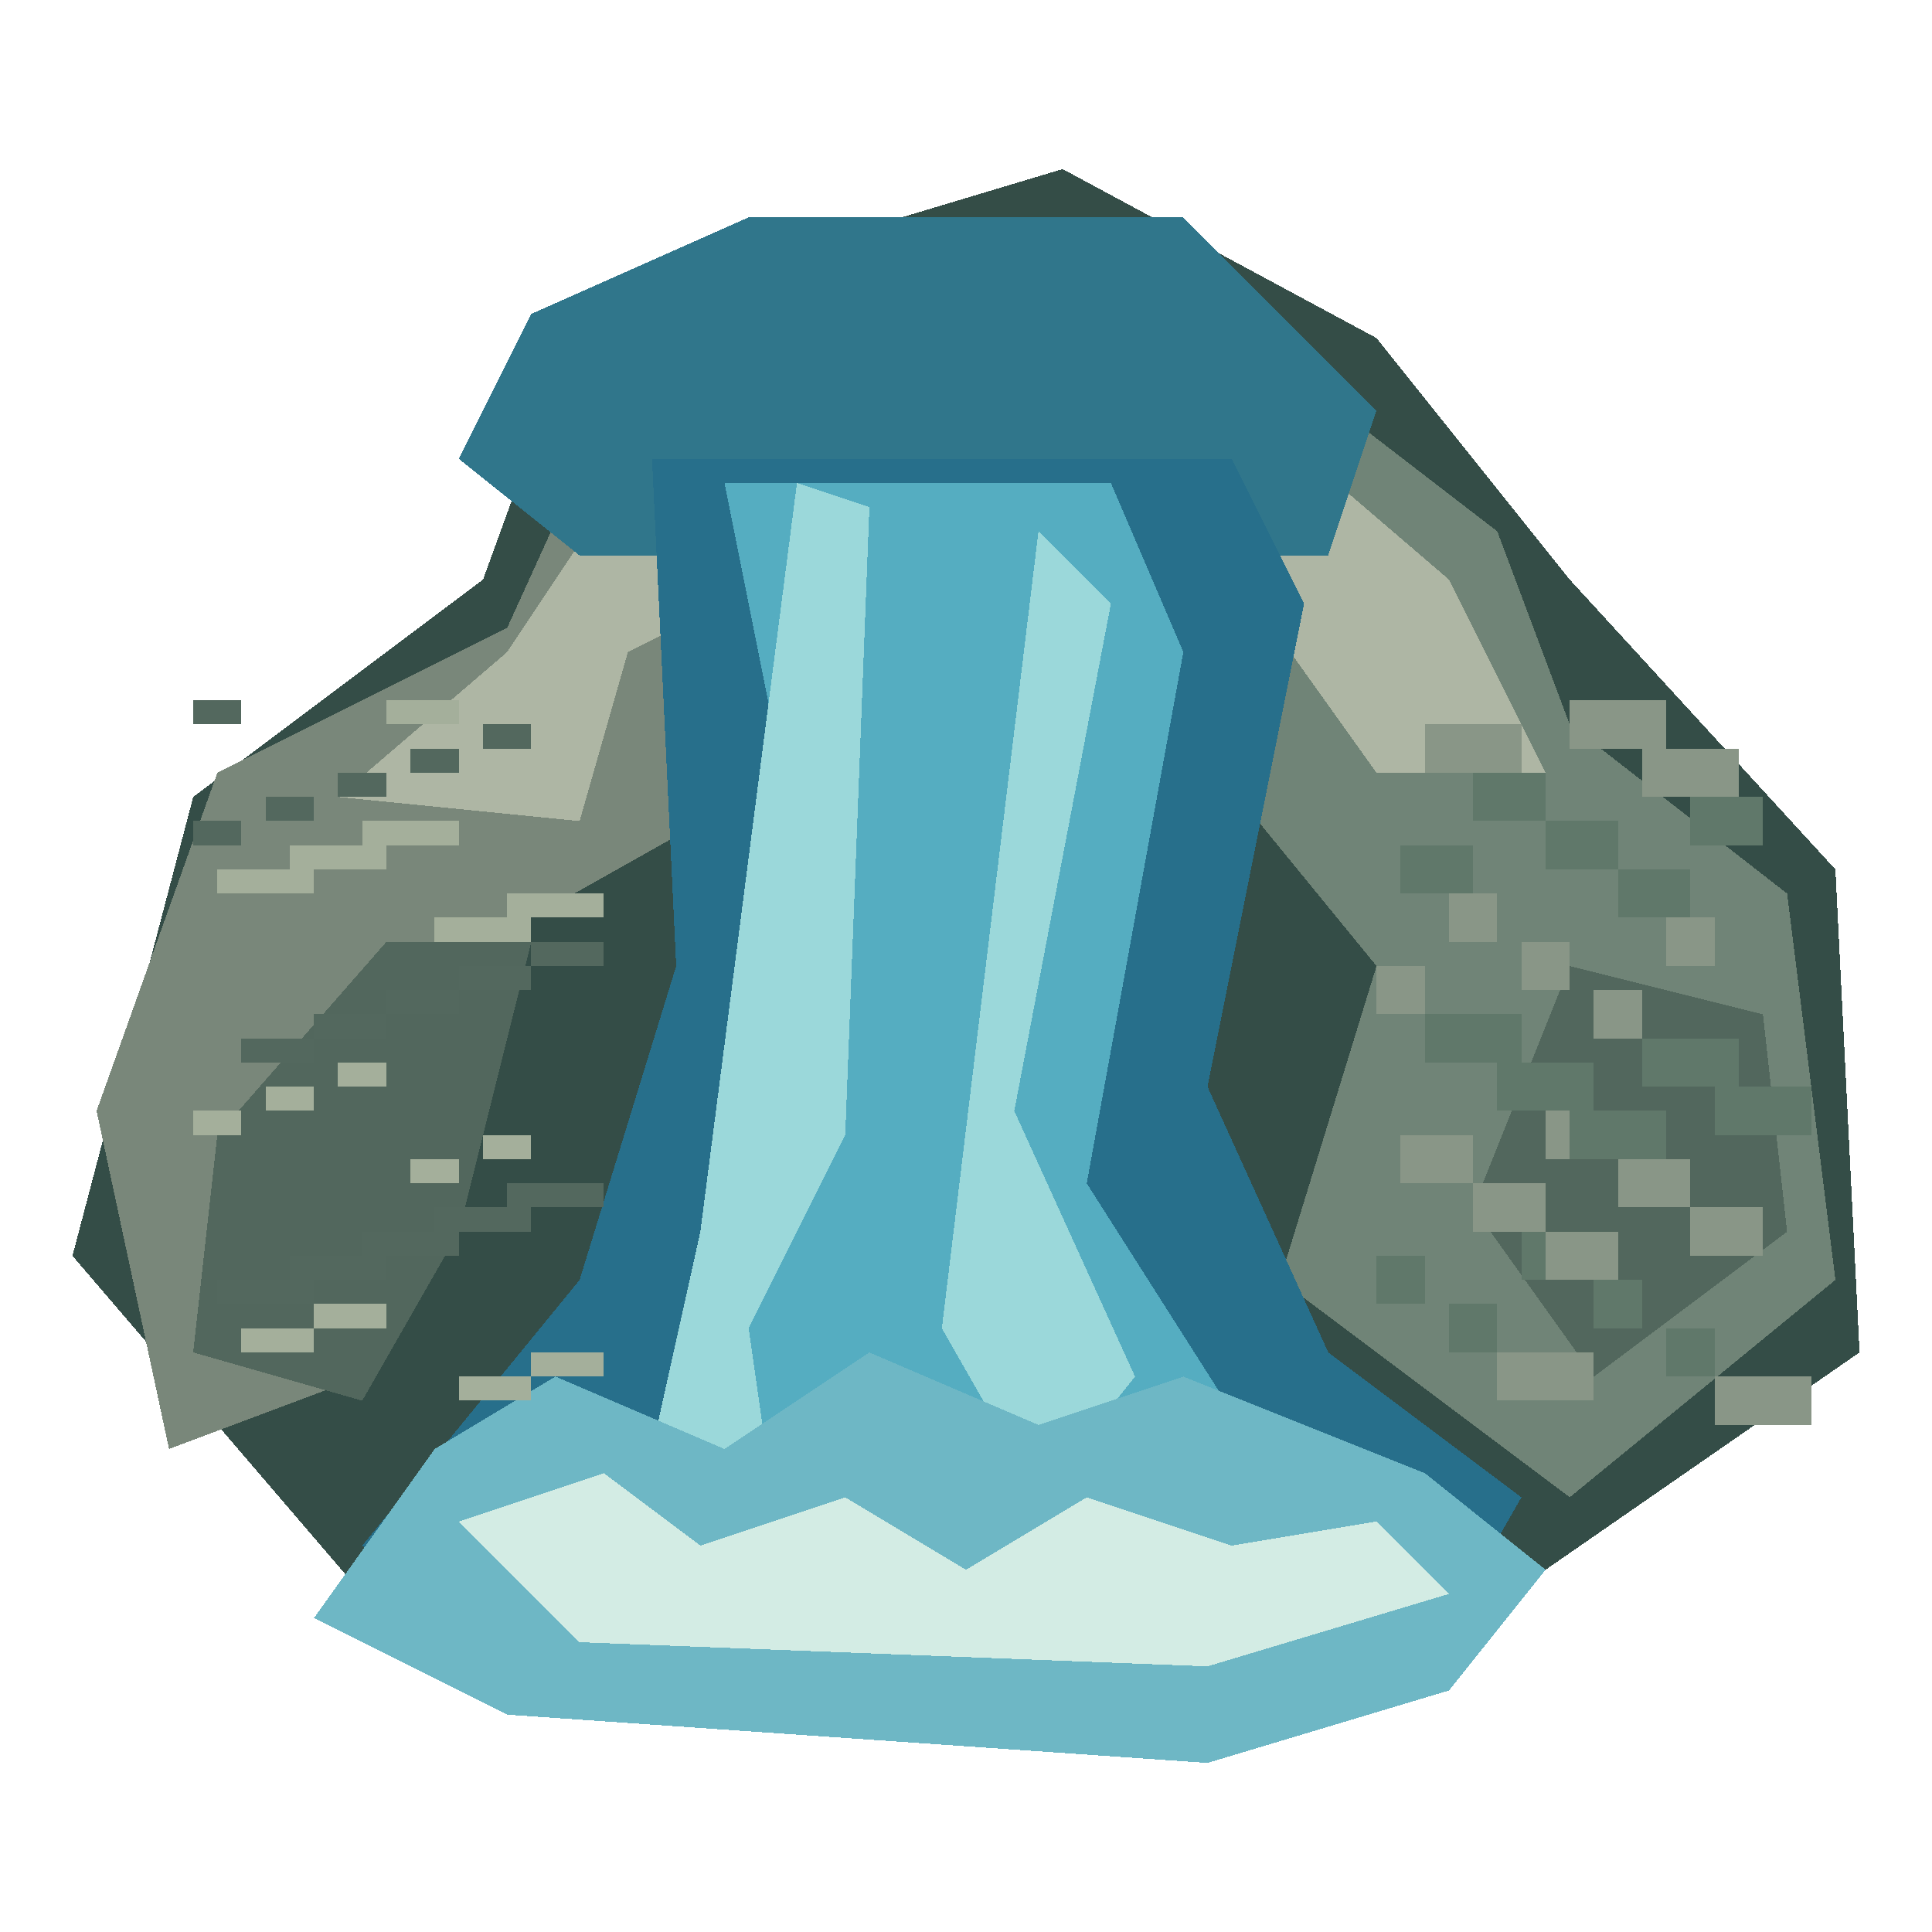
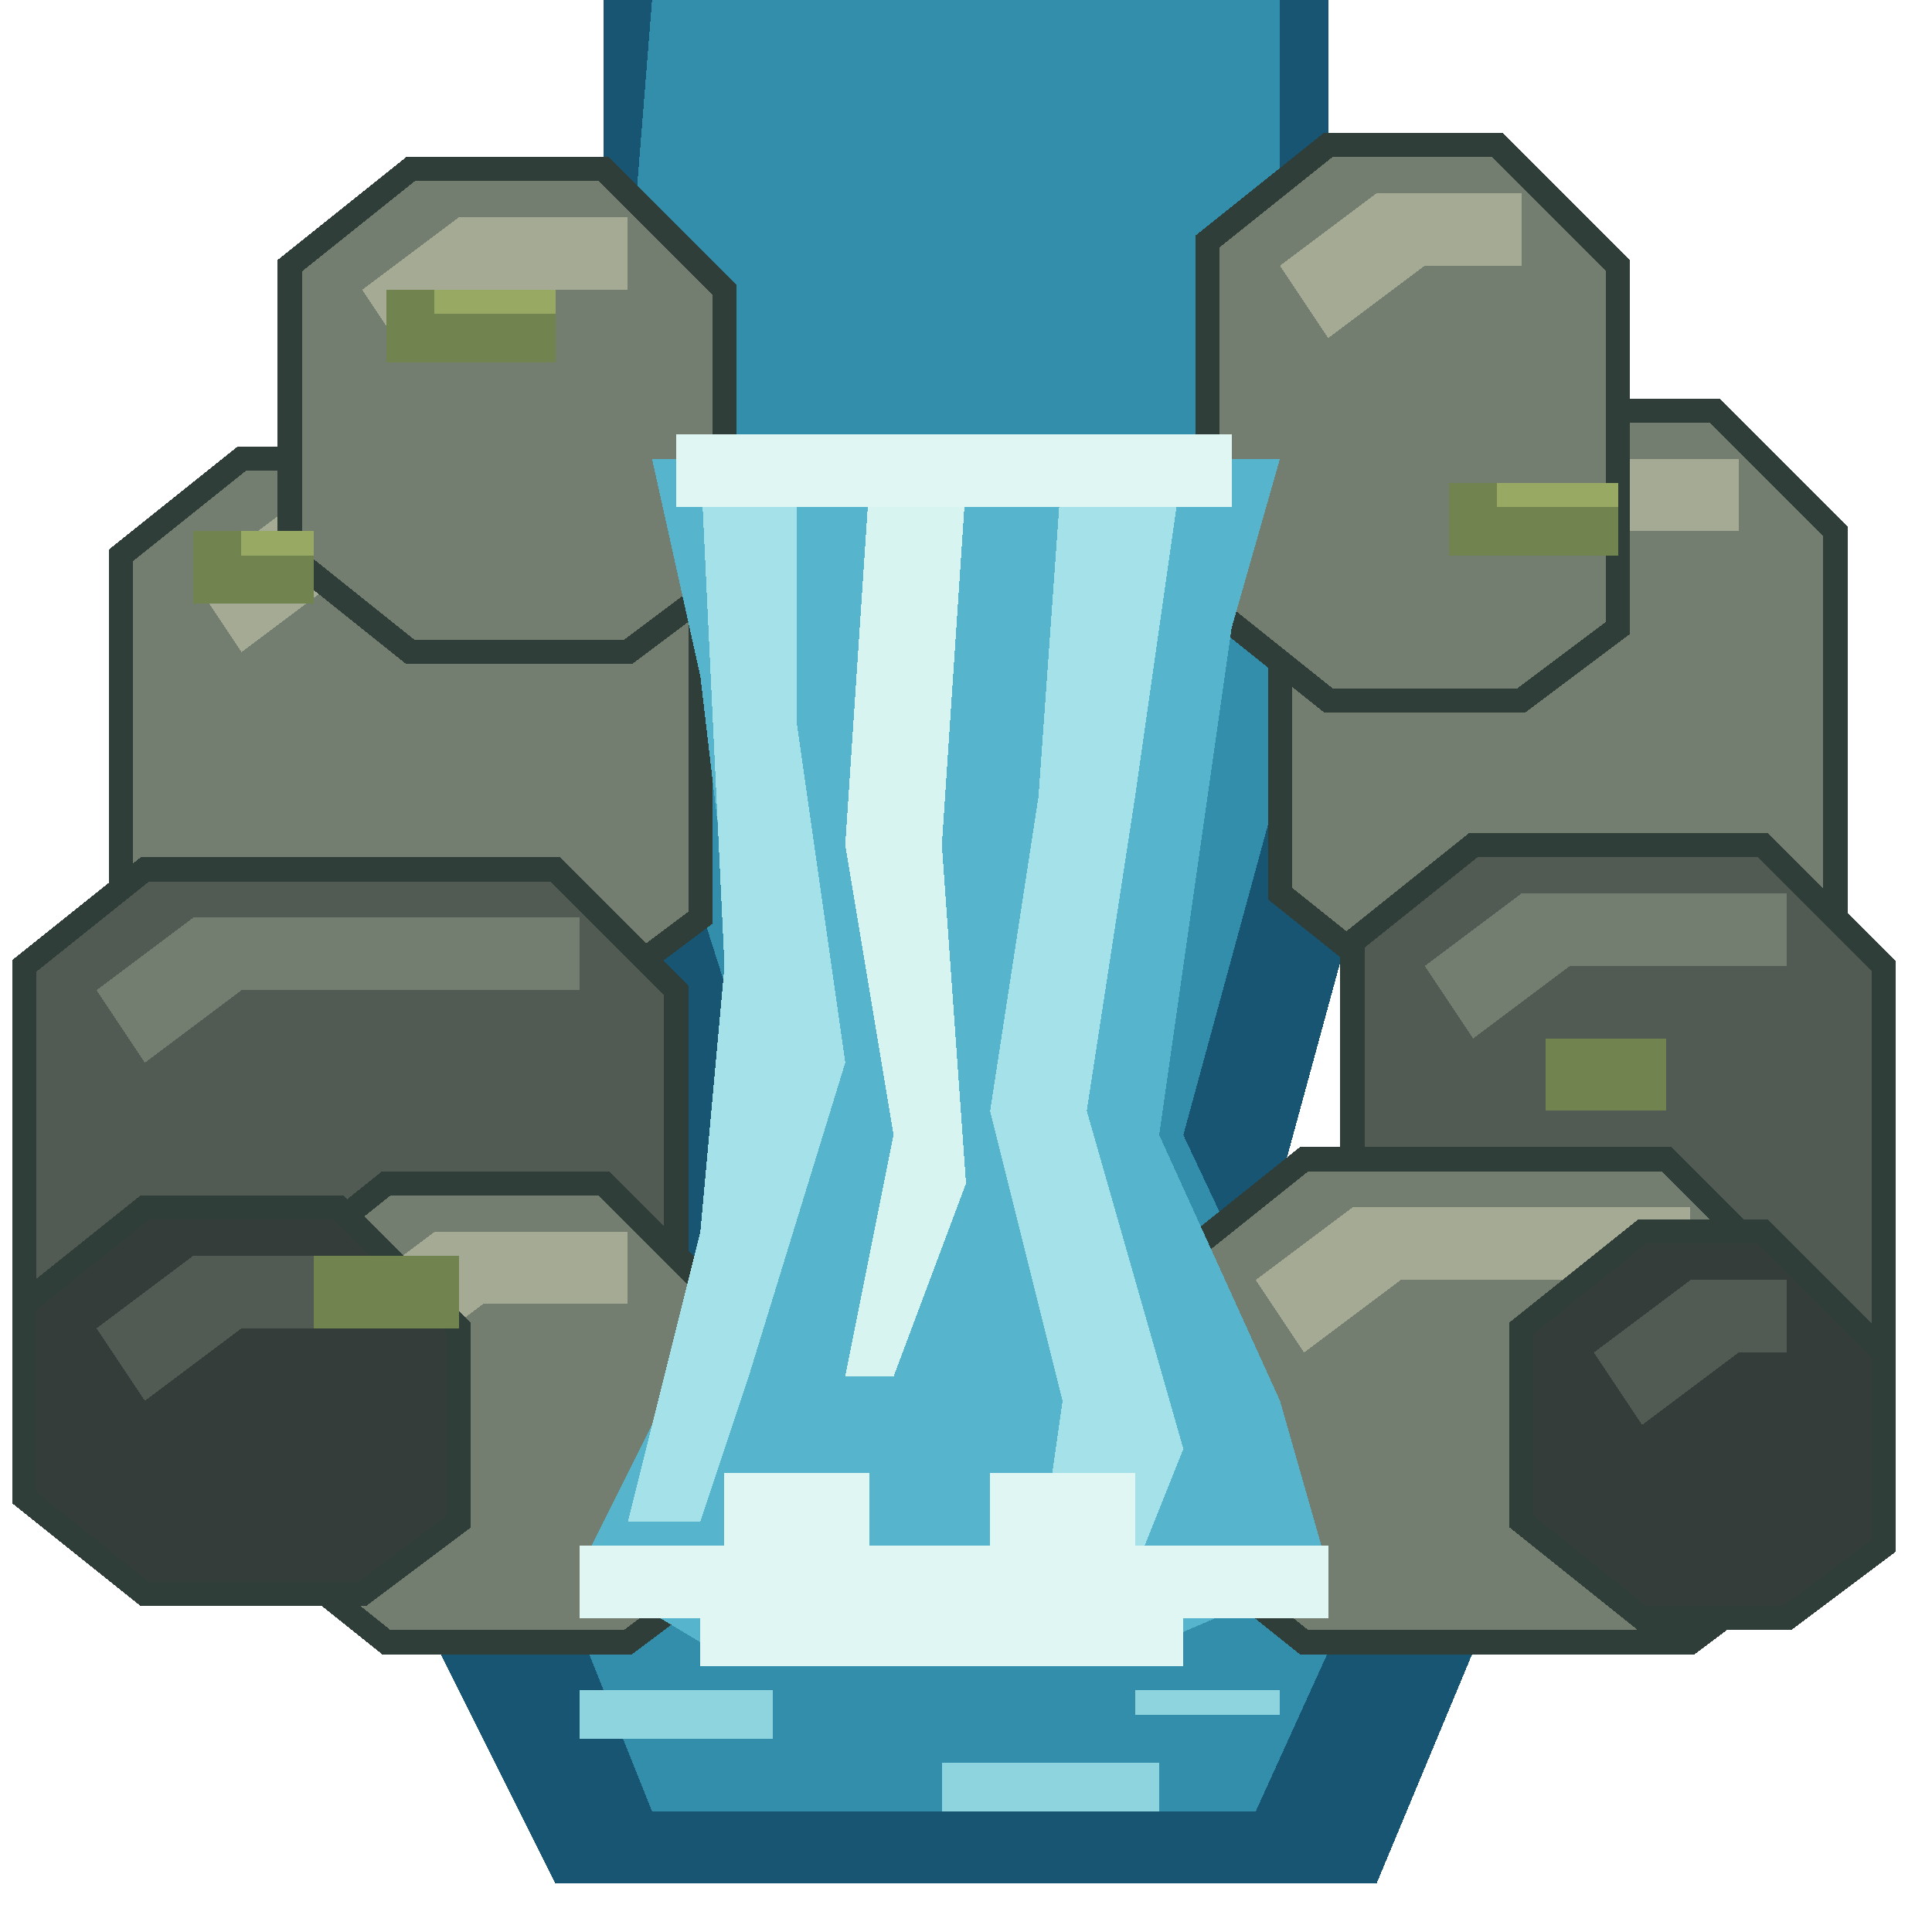
<svg xmlns="http://www.w3.org/2000/svg" width="80" height="80" viewBox="0 0 80 80" shape-rendering="crispEdges">
-   <path d="M3 52L8 33 20 24 24 13 44 7 57 14 65 24 76 36 77 56 64 65 15 66Z" fill="#344d47" />
-   <path d="M4 46L9 32 21 26 26 15 41 11 47 18 38 29 22 38 15 57 7 60Z" fill="#79877a" />
-   <path d="M49 12L62 22 65 30 74 37 76 53 65 62 53 53 57 40 48 29Z" fill="#708477" />
-   <path d="M14 33L21 27 27 18 39 14 36 22 26 27 24 34Z M53 18L60 24 64 32 57 32 52 25Z" fill="#aeb6a4" />
-   <path d="M9 47L16 39 22 39 19 51 15 58 8 56Z M65 40L73 42 74 51 66 57 61 50Z" fill="#52675d" />
-   <path d="M22 13L31 9 49 9 57 17 55 23 24 23 19 19Z" fill="#30768b" />
-   <path d="M27 19L51 19 54 25 50 45 55 56 63 62 59 69 21 69 15 64 24 53 28 40Z" fill="#276f8b" />
-   <path d="M30 20L46 20 49 27 45 49 52 60 45 65 26 63 31 48 32 30Z" fill="#55adc1" />
-   <path d="M33 20L36 21 35 47 31 55 32 62 27 60 29 51Z M43 22L46 25 42 46 47 57 43 62 39 55Z" fill="#9bd8da" />
-   <path d="M18 60L23 57 30 60 36 56 43 59 49 57 59 61 64 65 60 70 50 73 21 71 13 67Z" fill="#6eb7c5" />
-   <path d="M19 63L25 61 29 64 35 62 40 65 45 62 51 64 57 63 60 66 50 69 24 68Z" fill="#d3ece4" />
-   <rect x="8" y="29" width="2" height="1" fill="#53685e" />
-   <rect x="64" y="46" width="3" height="2" fill="#899687" />
-   <rect x="15" y="34" width="4" height="1" fill="#a4af9b" />
-   <rect x="63" y="51" width="2" height="2" fill="#60786a" />
-   <rect x="22" y="39" width="3" height="1" fill="#53685e" />
-   <rect x="62" y="56" width="4" height="2" fill="#899687" />
-   <rect x="14" y="44" width="2" height="1" fill="#a4af9b" />
-   <rect x="61" y="32" width="3" height="2" fill="#60786a" />
-   <rect x="21" y="49" width="4" height="1" fill="#53685e" />
-   <rect x="60" y="37" width="2" height="2" fill="#899687" />
-   <rect x="13" y="54" width="3" height="1" fill="#a4af9b" />
-   <rect x="59" y="42" width="4" height="2" fill="#60786a" />
-   <rect x="20" y="30" width="2" height="1" fill="#53685e" />
-   <rect x="58" y="47" width="3" height="2" fill="#899687" />
-   <rect x="12" y="35" width="4" height="1" fill="#a4af9b" />
-   <rect x="57" y="52" width="2" height="2" fill="#60786a" />
-   <rect x="19" y="40" width="3" height="1" fill="#53685e" />
-   <rect x="71" y="57" width="4" height="2" fill="#899687" />
-   <rect x="11" y="45" width="2" height="1" fill="#a4af9b" />
-   <rect x="70" y="33" width="3" height="2" fill="#60786a" />
-   <rect x="18" y="50" width="4" height="1" fill="#53685e" />
-   <rect x="69" y="38" width="2" height="2" fill="#899687" />
-   <rect x="10" y="55" width="3" height="1" fill="#a4af9b" />
-   <rect x="68" y="43" width="4" height="2" fill="#60786a" />
-   <rect x="17" y="31" width="2" height="1" fill="#53685e" />
-   <rect x="67" y="48" width="3" height="2" fill="#899687" />
-   <rect x="9" y="36" width="4" height="1" fill="#a4af9b" />
-   <rect x="66" y="53" width="2" height="2" fill="#60786a" />
-   <rect x="16" y="41" width="3" height="1" fill="#53685e" />
-   <rect x="65" y="29" width="4" height="2" fill="#899687" />
-   <rect x="8" y="46" width="2" height="1" fill="#a4af9b" />
-   <rect x="64" y="34" width="3" height="2" fill="#60786a" />
-   <rect x="15" y="51" width="4" height="1" fill="#53685e" />
-   <rect x="63" y="39" width="2" height="2" fill="#899687" />
-   <rect x="22" y="56" width="3" height="1" fill="#a4af9b" />
-   <rect x="62" y="44" width="4" height="2" fill="#60786a" />
-   <rect x="14" y="32" width="2" height="1" fill="#53685e" />
-   <rect x="61" y="49" width="3" height="2" fill="#899687" />
-   <rect x="21" y="37" width="4" height="1" fill="#a4af9b" />
-   <rect x="60" y="54" width="2" height="2" fill="#60786a" />
-   <rect x="13" y="42" width="3" height="1" fill="#53685e" />
-   <rect x="59" y="30" width="4" height="2" fill="#899687" />
-   <rect x="20" y="47" width="2" height="1" fill="#a4af9b" />
-   <rect x="58" y="35" width="3" height="2" fill="#60786a" />
-   <rect x="12" y="52" width="4" height="1" fill="#53685e" />
-   <rect x="57" y="40" width="2" height="2" fill="#899687" />
-   <rect x="19" y="57" width="3" height="1" fill="#a4af9b" />
-   <rect x="71" y="45" width="4" height="2" fill="#60786a" />
-   <rect x="11" y="33" width="2" height="1" fill="#53685e" />
-   <rect x="70" y="50" width="3" height="2" fill="#899687" />
-   <rect x="18" y="38" width="4" height="1" fill="#a4af9b" />
-   <rect x="69" y="55" width="2" height="2" fill="#60786a" />
-   <rect x="10" y="43" width="3" height="1" fill="#53685e" />
-   <rect x="68" y="31" width="4" height="2" fill="#899687" />
-   <rect x="17" y="48" width="2" height="1" fill="#a4af9b" />
-   <rect x="67" y="36" width="3" height="2" fill="#60786a" />
-   <rect x="9" y="53" width="4" height="1" fill="#53685e" />
-   <rect x="66" y="41" width="2" height="2" fill="#899687" />
-   <rect x="16" y="29" width="3" height="1" fill="#a4af9b" />
-   <rect x="65" y="46" width="4" height="2" fill="#60786a" />
-   <rect x="8" y="34" width="2" height="1" fill="#53685e" />
-   <rect x="64" y="51" width="3" height="2" fill="#899687" />
+   <path d="M25 0H55V17L59 27L53 49L62 66L57 78H23L17 66L27 47L21 26L25 17Z" fill="#185572" />
+   <path d="M27 0H53V17L55 25L49 47L57 64L52 75H27L23 65L32 47L25 25Z" fill="#338eab" />
+   <path d="M5 23l5 -4h14l5 5v14l-4 3h-15l-5 -4z" fill="#747e70" stroke="#303e3a" stroke-width="1" />
+   <path d="M8 24l4 -3h13v3h-11l-4 3z" fill="#a4aa93" />
+   <path d="M1 40l5 -4h17l5 5v17l-4 3h-18l-5 -4z" fill="#525b53" stroke="#303e3a" stroke-width="1" />
+   <path d="M4 41l4 -3h16v3h-14l-4 3z" fill="#747e70" />
+   <path d="M11 53l5 -4h9l5 5v11l-4 3h-10l-5 -4z" fill="#747e70" stroke="#303e3a" stroke-width="1" />
+   <path d="M14 54l4 -3h8v3h-6l-4 3z" fill="#a4aa93" />
+   <path d="M53 21l5 -4h13l5 5v16l-4 3h-14l-5 -4z" fill="#747e70" stroke="#303e3a" stroke-width="1" />
+   <path d="M56 22l4 -3h12v3h-10l-4 3z" fill="#a4aa93" />
+   <path d="M56 39l5 -4h12l5 5v16l-4 3h-13l-5 -4z" fill="#525b53" stroke="#303e3a" stroke-width="1" />
+   <path d="M59 40l4 -3h11v3h-9l-4 3z" fill="#747e70" />
+   <path d="M49 52l5 -4h15l5 5v12l-4 3h-16l-5 -4z" fill="#747e70" stroke="#303e3a" stroke-width="1" />
+   <path d="M52 53l4 -3h14v3h-12l-4 3z" fill="#a4aa93" />
+   <path d="M12 11l5 -4h8l5 5v12l-4 3h-9l-5 -4z" fill="#747e70" stroke="#303e3a" stroke-width="1" />
+   <path d="M15 12l4 -3h7v3h-5l-4 3z" fill="#a4aa93" />
+   <path d="M50 10l5 -4h7l5 5v15l-4 3h-8l-5 -4z" fill="#747e70" stroke="#303e3a" stroke-width="1" />
+   <path d="M53 11l4 -3h6v3h-4l-4 3z" fill="#a4aa93" />
+   <path d="M1 54l5 -4h8l5 5v8l-4 3h-9l-5 -4z" fill="#343d3a" stroke="#303e3a" stroke-width="1" />
+   <path d="M4 55l4 -3h7v3h-5l-4 3z" fill="#525b53" />
+   <path d="M63 55l5 -4h5l5 5v8l-4 3h-6l-5 -4z" fill="#343d3a" stroke="#303e3a" stroke-width="1" />
+   <path d="M66 56l4 -3h4v3h-2l-4 3z" fill="#525b53" />
+   <path d="M27 19H53L51 26L48 47L53 58L55 65L48 68H29L24 65L28 57L31 45L29 28Z" fill="#56b4cd" />
+   <path d="M29 19H33V30L35 44L31 57L29 63H26L29 51L30 40Z M44 19H49L47 33L45 46L49 60L47 65H43L44 58L41 46L43 33Z" fill="#a5e1e9" />
+   <path d="M36 20H40L39 35L40 49L37 57H35L37 47L35 35Z" fill="#d8f4f0" />
+   <path d="M28 18H51V21H28Z M24 64H30V61H36V64H41V61H47V64H55V67H49V69H29V67H24Z" fill="#e0f6f2" />
+   <path d="M24 70H32V72H24Z M39 73H48V75H39Z M47 70H53V71H47Z" fill="#8ed4de" />
+   <path d="M8 22H13V25H8Z M16 12H23V15H16Z M60 20H67V23H60Z M64 43H69V46H64Z M13 52H19V55H13Z" fill="#71834f" />
+   <path d="M10 22H13V23H10Z M18 12H23V13H18Z M62 20H67V21H62Z" fill="#98a963" />
</svg>
